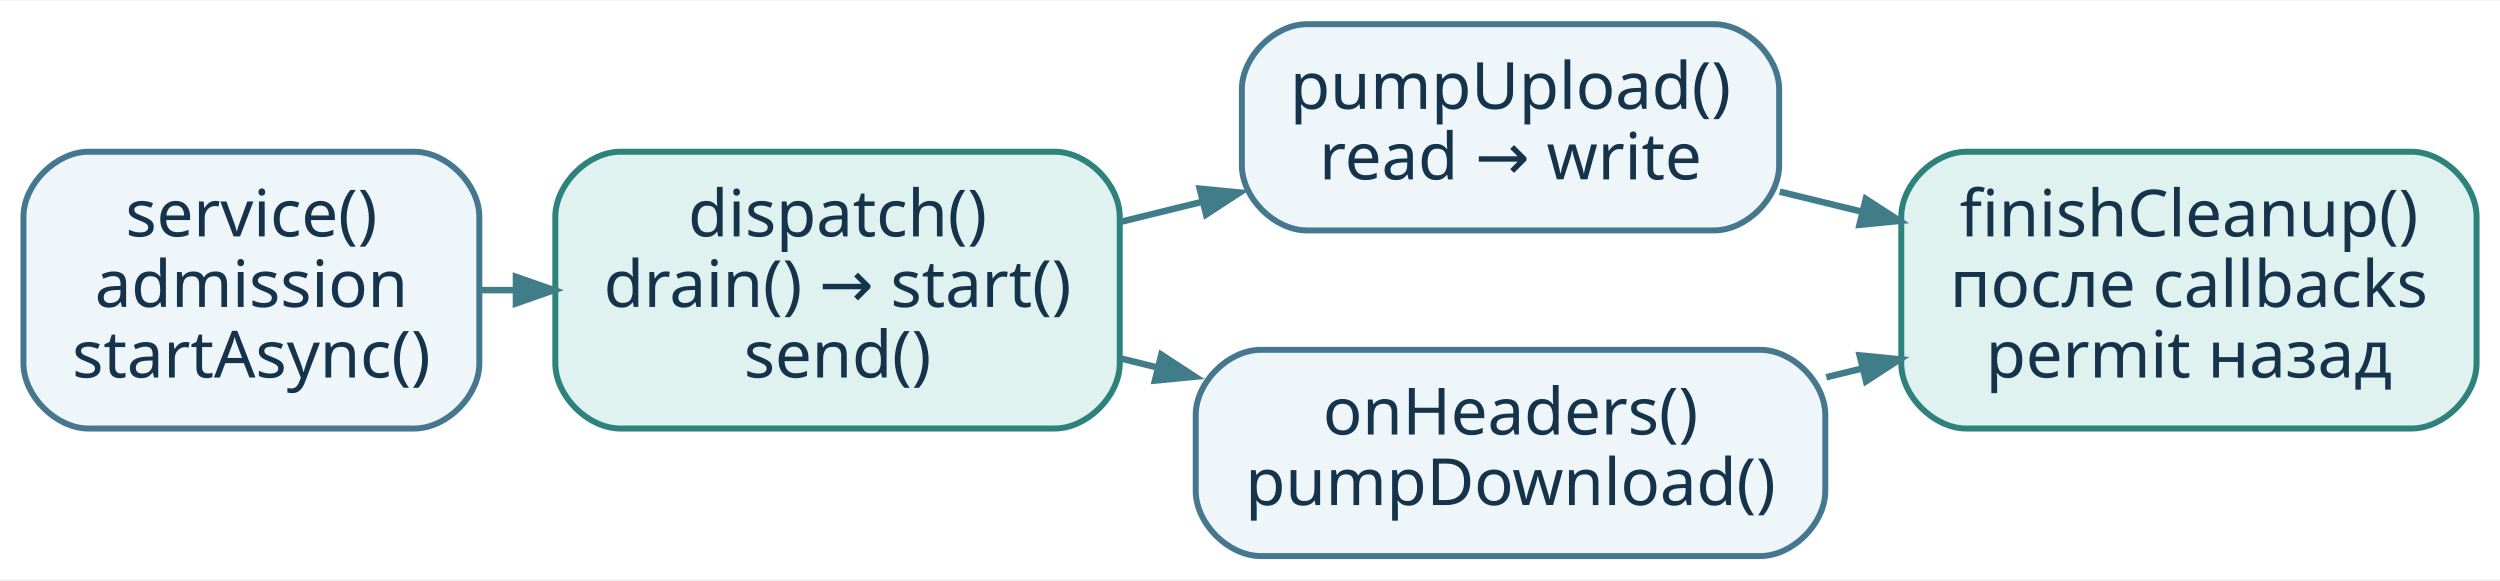
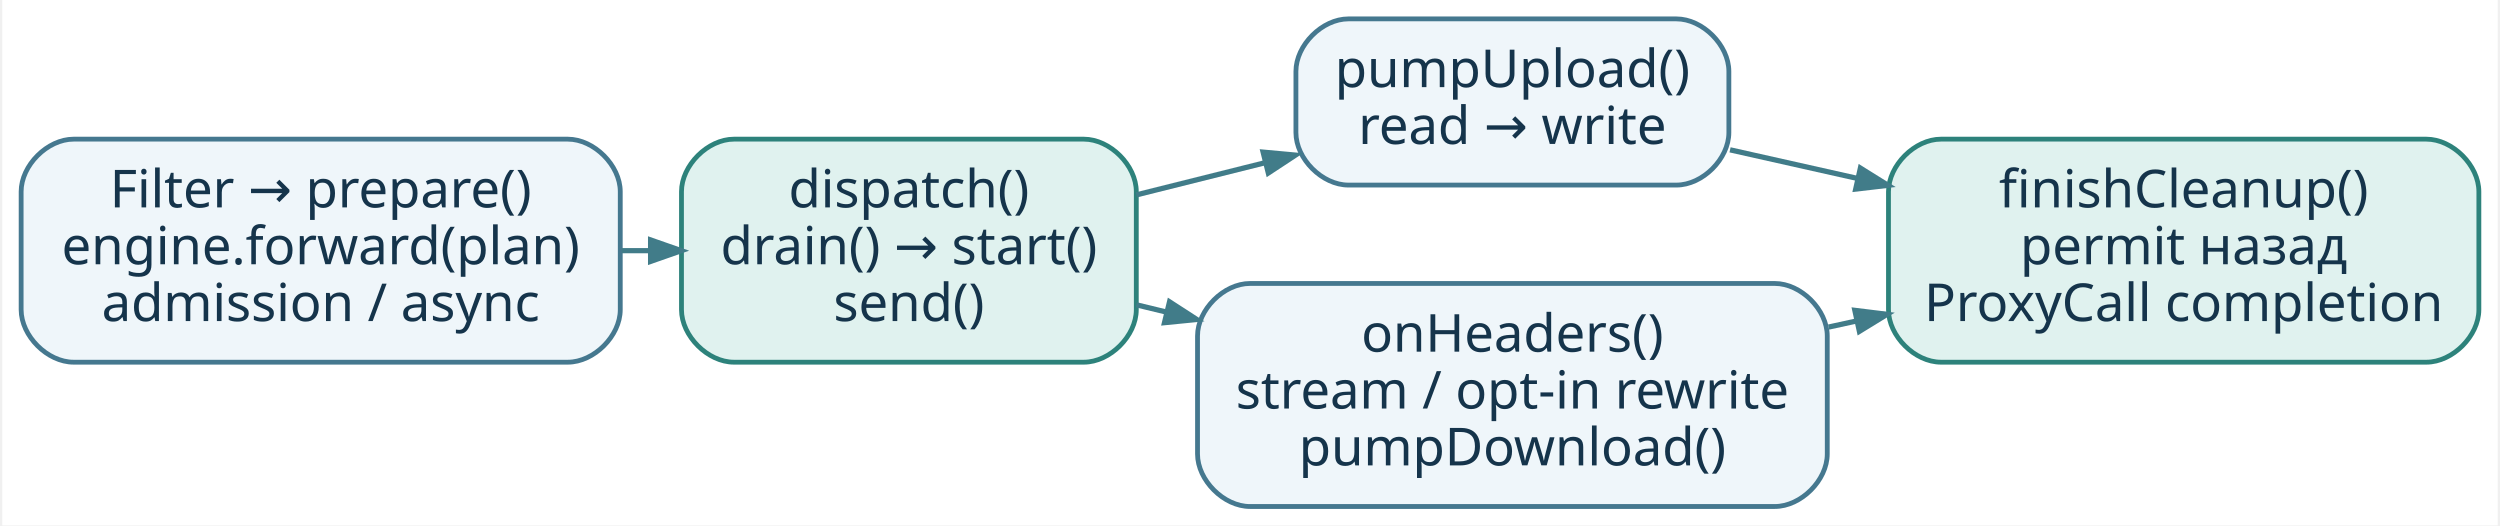
- <svg xmlns="http://www.w3.org/2000/svg" width="461pt" height="107pt" viewBox="0.00 0.00 460.64 106.64">
-   <g id="graph0" class="graph" transform="scale(1 1) rotate(0) translate(4.32 102.32)">
-     <polygon fill="white" stroke="transparent" points="-4.32,4.32 -4.32,-102.32 456.32,-102.32 456.32,4.32 -4.32,4.32" />
+ <svg xmlns="http://www.w3.org/2000/svg" width="571pt" height="120pt" viewBox="0.00 0.00 570.64 120.14">
+   <g id="graph0" class="graph" transform="scale(1 1) rotate(0) translate(4.32 115.82)">
+     <polygon fill="white" stroke="transparent" points="-4.32,4.32 -4.32,-115.82 566.32,-115.82 566.32,4.32 -4.32,4.32" />
    <g id="node1" class="node">
-       <path fill="#eff6fa" stroke="#45788f" stroke-width="1.1" d="M72,-74.5C72,-74.5 12,-74.5 12,-74.5 6,-74.5 0,-68.5 0,-62.5 0,-62.5 0,-35.5 0,-35.5 0,-29.5 6,-23.5 12,-23.5 12,-23.5 72,-23.5 72,-23.5 78,-23.5 84,-29.5 84,-35.5 84,-35.5 84,-62.5 84,-62.5 84,-68.5 78,-74.5 72,-74.5" />
-       <text text-anchor="middle" x="42" y="-58.9" font-family="Noto Sans" font-size="12.00" fill="#15344b">service()</text>
-       <text text-anchor="middle" x="42" y="-45.9" font-family="Noto Sans" font-size="12.00" fill="#15344b">admission</text>
-       <text text-anchor="middle" x="42" y="-32.9" font-family="Noto Sans" font-size="12.00" fill="#15344b">startAsync()</text>
+       <path fill="#eff6fa" stroke="#45788f" stroke-width="1.1" d="M125,-84C125,-84 12,-84 12,-84 6,-84 0,-78 0,-72 0,-72 0,-45 0,-45 0,-39 6,-33 12,-33 12,-33 125,-33 125,-33 131,-33 137,-39 137,-45 137,-45 137,-72 137,-72 137,-78 131,-84 125,-84" />
+       <text text-anchor="middle" x="68.5" y="-68.4" font-family="Noto Sans" font-size="12.00" fill="#15344b">Filter → prepare()</text>
+       <text text-anchor="middle" x="68.5" y="-55.4" font-family="Noto Sans" font-size="12.00" fill="#15344b">engine.forward(plan)</text>
+       <text text-anchor="middle" x="68.5" y="-42.4" font-family="Noto Sans" font-size="12.00" fill="#15344b">admission / async</text>
    </g>
    <g id="node2" class="node">
-       <path fill="#e0f2ef" stroke="#2d827b" stroke-width="1.1" d="M190,-74.5C190,-74.5 110,-74.5 110,-74.5 104,-74.5 98,-68.5 98,-62.5 98,-62.5 98,-35.5 98,-35.5 98,-29.5 104,-23.5 110,-23.5 110,-23.5 190,-23.5 190,-23.5 196,-23.5 202,-29.5 202,-35.5 202,-35.5 202,-62.5 202,-62.5 202,-68.5 196,-74.5 190,-74.5" />
-       <text text-anchor="middle" x="150" y="-58.9" font-family="Noto Sans" font-size="12.00" fill="#15344b">dispatch()</text>
-       <text text-anchor="middle" x="150" y="-45.9" font-family="Noto Sans" font-size="12.00" fill="#15344b">drain() → start()</text>
-       <text text-anchor="middle" x="150" y="-32.9" font-family="Noto Sans" font-size="12.00" fill="#15344b">send()</text>
+       <path fill="#e0f2ef" stroke="#2d827b" stroke-width="1.1" d="M243,-84C243,-84 163,-84 163,-84 157,-84 151,-78 151,-72 151,-72 151,-45 151,-45 151,-39 157,-33 163,-33 163,-33 243,-33 243,-33 249,-33 255,-39 255,-45 255,-45 255,-72 255,-72 255,-78 249,-84 243,-84" />
+       <text text-anchor="middle" x="203" y="-68.4" font-family="Noto Sans" font-size="12.00" fill="#15344b">dispatch()</text>
+       <text text-anchor="middle" x="203" y="-55.4" font-family="Noto Sans" font-size="12.00" fill="#15344b">drain() → start()</text>
+       <text text-anchor="middle" x="203" y="-42.4" font-family="Noto Sans" font-size="12.00" fill="#15344b">send()</text>
    </g>
    <g id="edge2" class="edge">
-       <path fill="none" stroke="#417c89" stroke-width="1.2" d="M84.29,-49C86.36,-49 88.45,-49 90.56,-49" />
-       <polygon fill="#417c89" stroke="#417c89" stroke-width="1.2" points="90.75,-51.45 97.75,-49 90.75,-46.55 90.75,-51.45" />
+       <path fill="none" stroke="#417c89" stroke-width="1.2" d="M137.3,-58.5C139.45,-58.5 141.6,-58.5 143.73,-58.5" />
+       <polygon fill="#417c89" stroke="#417c89" stroke-width="1.2" points="143.94,-60.95 150.94,-58.5 143.94,-56.05 143.94,-60.95" />
    </g>
    <g id="node3" class="node">
-       <path fill="#eff6fa" stroke="#45788f" stroke-width="1.1" d="M311.5,-98C311.5,-98 236.5,-98 236.5,-98 230.5,-98 224.5,-92 224.5,-86 224.5,-86 224.5,-72 224.5,-72 224.5,-66 230.5,-60 236.5,-60 236.5,-60 311.5,-60 311.5,-60 317.5,-60 323.5,-66 323.5,-72 323.5,-72 323.5,-86 323.5,-86 323.5,-92 317.5,-98 311.5,-98" />
-       <text text-anchor="middle" x="274" y="-82.4" font-family="Noto Sans" font-size="12.00" fill="#15344b">pumpUpload()</text>
-       <text text-anchor="middle" x="274" y="-69.4" font-family="Noto Sans" font-size="12.00" fill="#15344b">read → write</text>
+       <path fill="#eff6fa" stroke="#45788f" stroke-width="1.1" d="M378.5,-111.5C378.5,-111.5 303.5,-111.5 303.5,-111.5 297.5,-111.5 291.5,-105.5 291.5,-99.5 291.5,-99.5 291.5,-85.5 291.5,-85.5 291.5,-79.5 297.5,-73.5 303.5,-73.5 303.5,-73.5 378.5,-73.5 378.5,-73.5 384.5,-73.5 390.5,-79.5 390.5,-85.5 390.5,-85.5 390.5,-99.5 390.5,-99.5 390.5,-105.5 384.5,-111.5 378.5,-111.5" />
+       <text text-anchor="middle" x="341" y="-95.9" font-family="Noto Sans" font-size="12.00" fill="#15344b">pumpUpload()</text>
+       <text text-anchor="middle" x="341" y="-82.9" font-family="Noto Sans" font-size="12.00" fill="#15344b">read → write</text>
    </g>
    <g id="edge3" class="edge">
-       <path fill="none" stroke="#417c89" stroke-width="1.2" d="M202.03,-61.55C207.06,-62.79 212.18,-64.04 217.25,-65.29" />
-       <polygon fill="#417c89" stroke="#417c89" stroke-width="1.2" points="216.74,-67.69 224.12,-66.98 217.91,-62.93 216.74,-67.69" />
+       <path fill="none" stroke="#417c89" stroke-width="1.2" d="M255.03,-71.26C264.61,-73.65 274.67,-76.17 284.39,-78.6" />
+       <polygon fill="#417c89" stroke="#417c89" stroke-width="1.2" points="284,-81.03 291.39,-80.35 285.19,-76.27 284,-81.03" />
    </g>
    <g id="node4" class="node">
-       <path fill="#eff6fa" stroke="#45788f" stroke-width="1.1" d="M320,-38C320,-38 228,-38 228,-38 222,-38 216,-32 216,-26 216,-26 216,-12 216,-12 216,-6 222,0 228,0 228,0 320,0 320,0 326,0 332,-6 332,-12 332,-12 332,-26 332,-26 332,-32 326,-38 320,-38" />
-       <text text-anchor="middle" x="274" y="-22.4" font-family="Noto Sans" font-size="12.00" fill="#15344b">onHeaders()</text>
-       <text text-anchor="middle" x="274" y="-9.4" font-family="Noto Sans" font-size="12.00" fill="#15344b">pumpDownload()</text>
+       <path fill="#eff6fa" stroke="#45788f" stroke-width="1.1" d="M401,-51C401,-51 281,-51 281,-51 275,-51 269,-45 269,-39 269,-39 269,-12 269,-12 269,-6 275,0 281,0 281,0 401,0 401,0 407,0 413,-6 413,-12 413,-12 413,-39 413,-39 413,-45 407,-51 401,-51" />
+       <text text-anchor="middle" x="341" y="-35.4" font-family="Noto Sans" font-size="12.00" fill="#15344b">onHeaders()</text>
+       <text text-anchor="middle" x="341" y="-22.4" font-family="Noto Sans" font-size="12.00" fill="#15344b">stream / opt-in rewrite</text>
+       <text text-anchor="middle" x="341" y="-9.4" font-family="Noto Sans" font-size="12.00" fill="#15344b">pumpDownload()</text>
    </g>
    <g id="edge4" class="edge">
-       <path fill="none" stroke="#417c89" stroke-width="1.2" d="M202.03,-36.45C204.32,-35.89 206.62,-35.32 208.93,-34.75" />
-       <polygon fill="#417c89" stroke="#417c89" stroke-width="1.2" points="209.66,-37.1 215.87,-33.05 208.49,-32.34 209.66,-37.1" />
+       <path fill="none" stroke="#417c89" stroke-width="1.2" d="M255.03,-46.12C257.29,-45.57 259.58,-45.01 261.88,-44.46" />
+       <polygon fill="#417c89" stroke="#417c89" stroke-width="1.2" points="262.6,-46.8 268.83,-42.77 261.45,-42.04 262.6,-46.8" />
    </g>
    <g id="node5" class="node">
-       <path fill="#e0f2ef" stroke="#2d827b" stroke-width="1.1" d="M440,-74.5C440,-74.5 358,-74.5 358,-74.5 352,-74.5 346,-68.5 346,-62.5 346,-62.5 346,-35.5 346,-35.5 346,-29.5 352,-23.5 358,-23.5 358,-23.5 440,-23.5 440,-23.5 446,-23.5 452,-29.5 452,-35.5 452,-35.5 452,-62.5 452,-62.5 452,-68.5 446,-74.5 440,-74.5" />
-       <text text-anchor="middle" x="399" y="-58.9" font-family="Noto Sans" font-size="12.00" fill="#15344b">finishCleanup()</text>
-       <text text-anchor="middle" x="399" y="-45.9" font-family="Noto Sans" font-size="12.00" fill="#15344b">после callbacks</text>
-       <text text-anchor="middle" x="399" y="-32.9" font-family="Noto Sans" font-size="12.00" fill="#15344b">permit назад</text>
+       <path fill="#e0f2ef" stroke="#2d827b" stroke-width="1.1" d="M550,-84C550,-84 439,-84 439,-84 433,-84 427,-78 427,-72 427,-72 427,-45 427,-45 427,-39 433,-33 439,-33 439,-33 550,-33 550,-33 556,-33 562,-39 562,-45 562,-45 562,-72 562,-72 562,-78 556,-84 550,-84" />
+       <text text-anchor="middle" x="494.5" y="-68.4" font-family="Noto Sans" font-size="12.00" fill="#15344b">finishCleanup()</text>
+       <text text-anchor="middle" x="494.5" y="-55.4" font-family="Noto Sans" font-size="12.00" fill="#15344b">permit назад</text>
+       <text text-anchor="middle" x="494.5" y="-42.4" font-family="Noto Sans" font-size="12.00" fill="#15344b">ProxyCall completion</text>
    </g>
    <g id="edge5" class="edge">
-       <path fill="none" stroke="#417c89" stroke-width="1.2" d="M323.61,-67.14C328.6,-65.93 333.7,-64.68 338.79,-63.44" />
-       <polygon fill="#417c89" stroke="#417c89" stroke-width="1.2" points="339.47,-65.8 345.69,-61.76 338.31,-61.04 339.47,-65.8" />
+       <path fill="none" stroke="#417c89" stroke-width="1.2" d="M390.77,-81.56C400.12,-79.46 410.09,-77.22 420.02,-74.99" />
+       <polygon fill="#417c89" stroke="#417c89" stroke-width="1.2" points="420.58,-77.38 426.88,-73.45 419.51,-72.59 420.58,-77.38" />
    </g>
    <g id="edge6" class="edge">
-       <path fill="none" stroke="#417c89" stroke-width="1.2" d="M332.18,-32.95C334.3,-33.46 336.42,-33.98 338.54,-34.5" />
-       <polygon fill="#417c89" stroke="#417c89" stroke-width="1.2" points="338.34,-36.97 345.73,-36.25 339.51,-32.21 338.34,-36.97" />
+       <path fill="none" stroke="#417c89" stroke-width="1.2" d="M413.31,-41.03C415.4,-41.49 417.49,-41.94 419.58,-42.4" />
+       <polygon fill="#417c89" stroke="#417c89" stroke-width="1.2" points="419.31,-44.85 426.67,-43.94 420.35,-40.06 419.31,-44.85" />
    </g>
  </g>
</svg>
